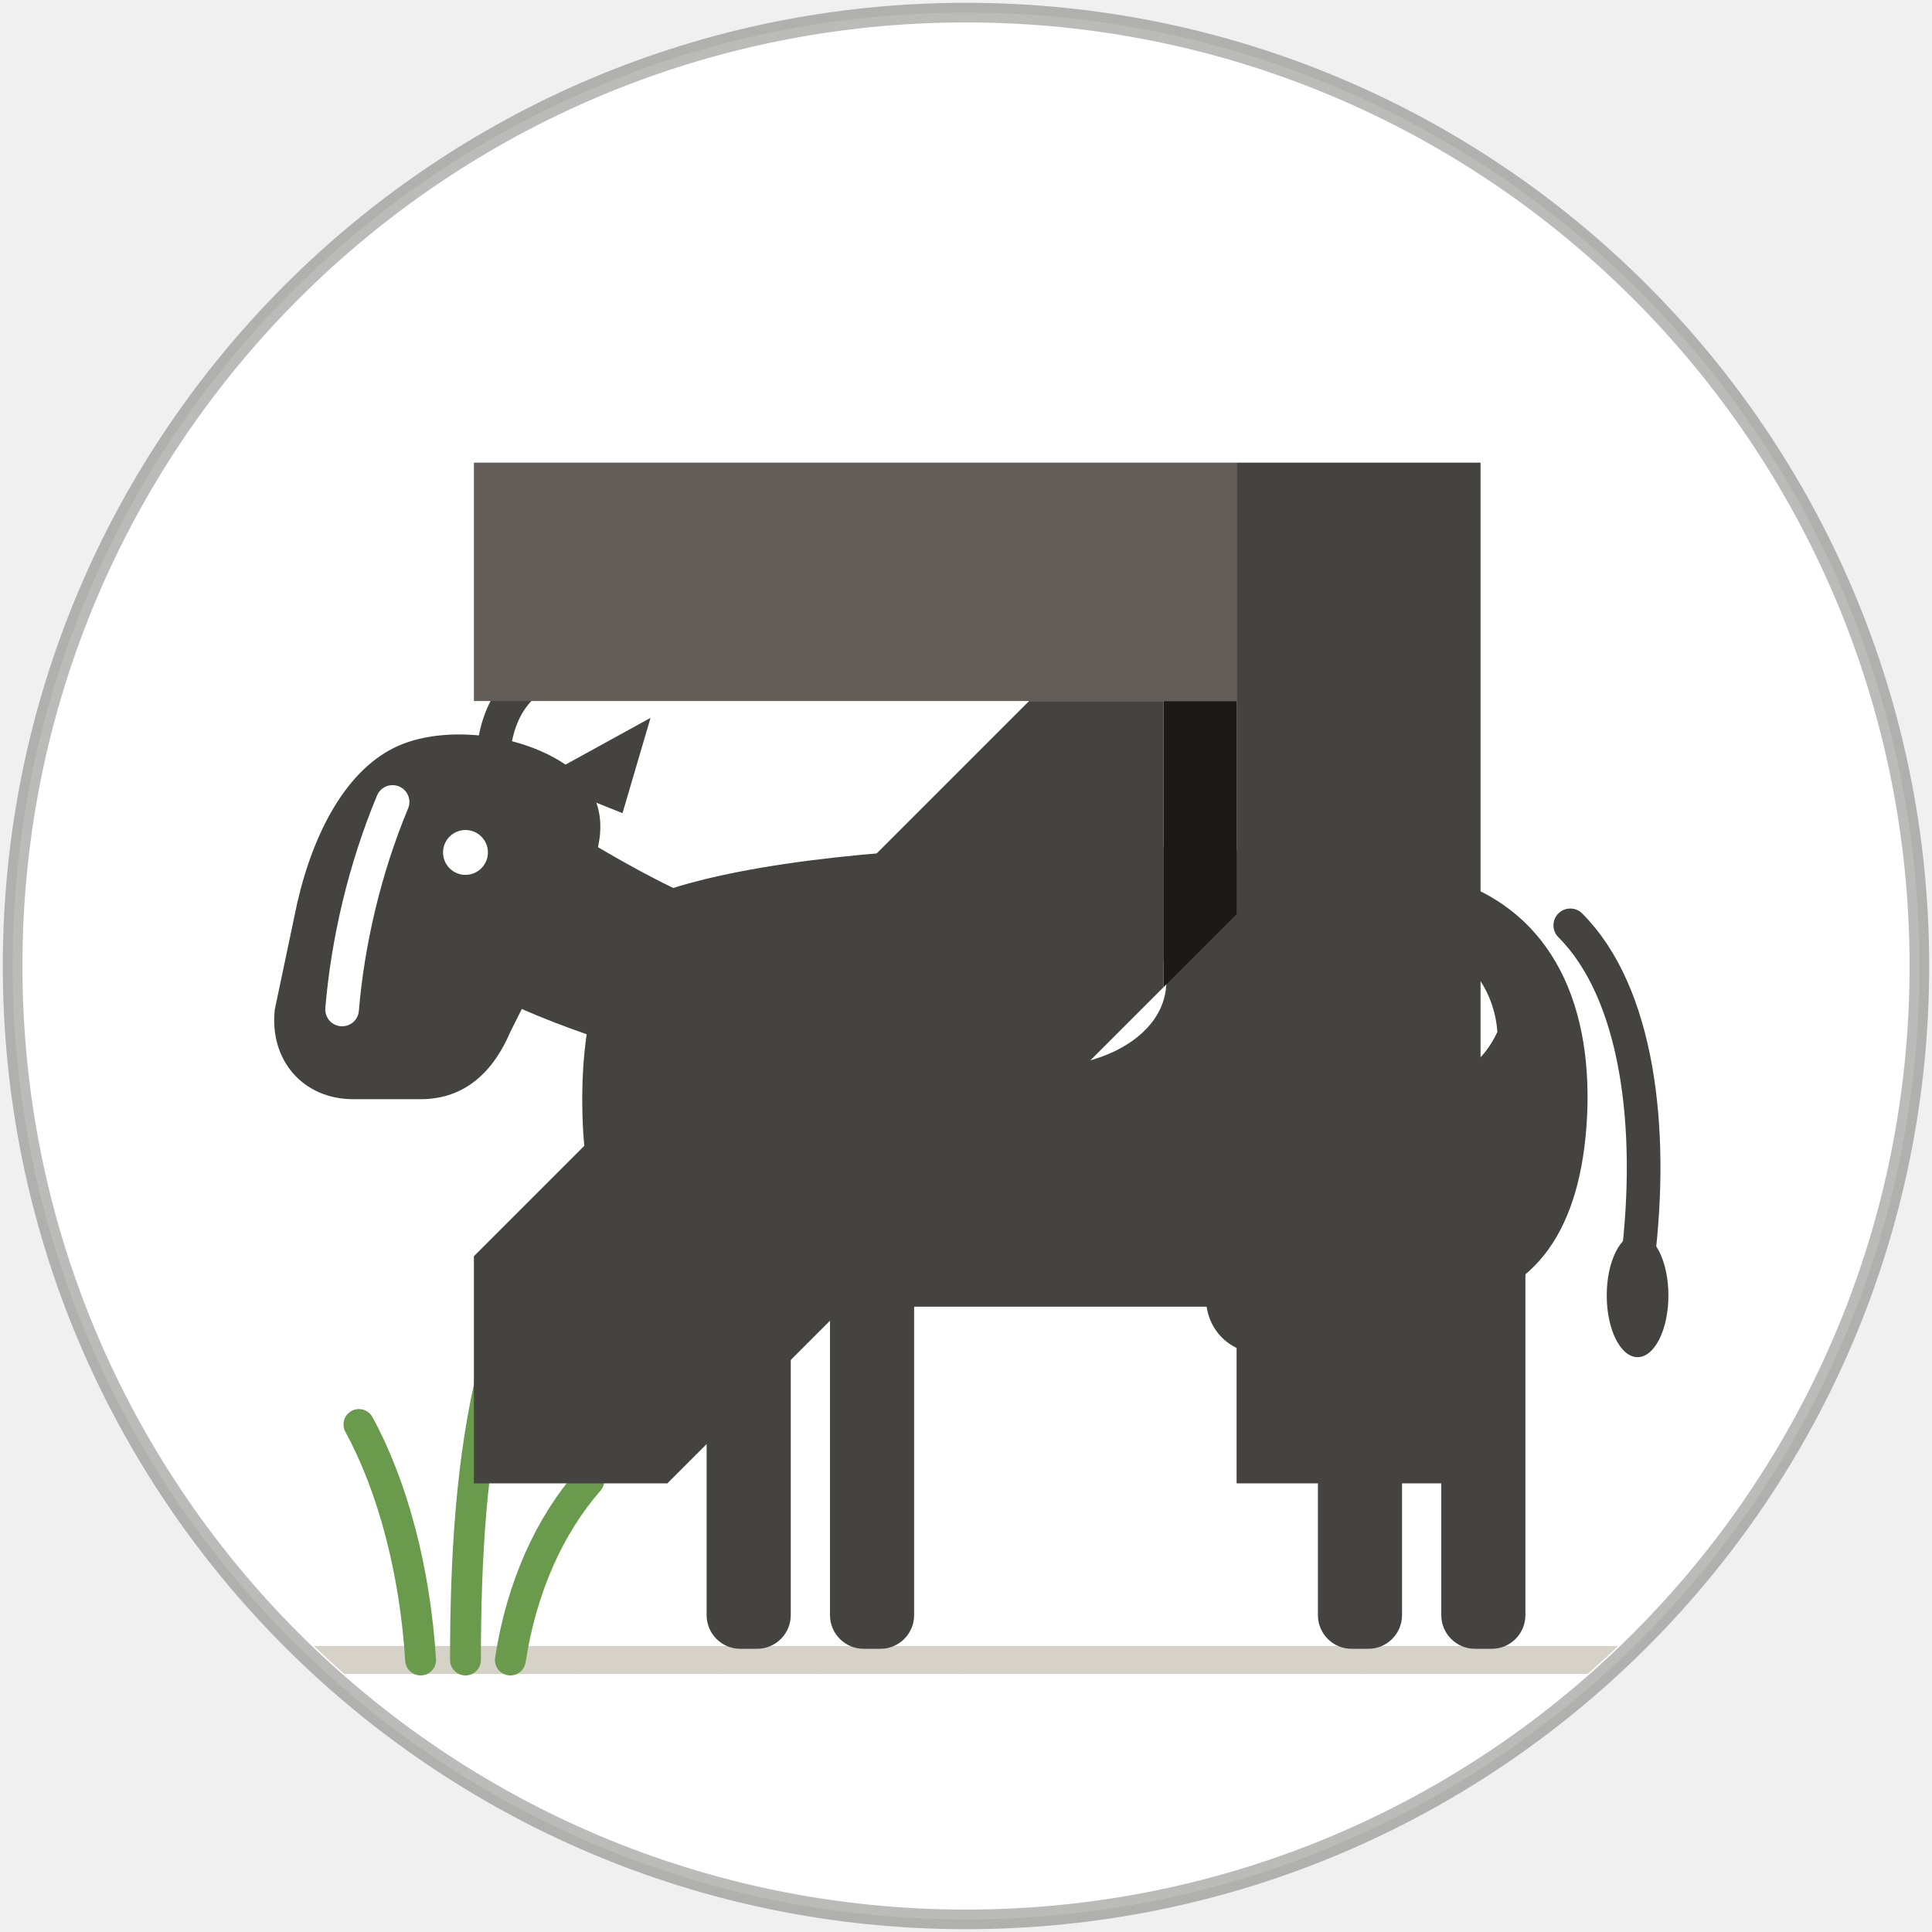
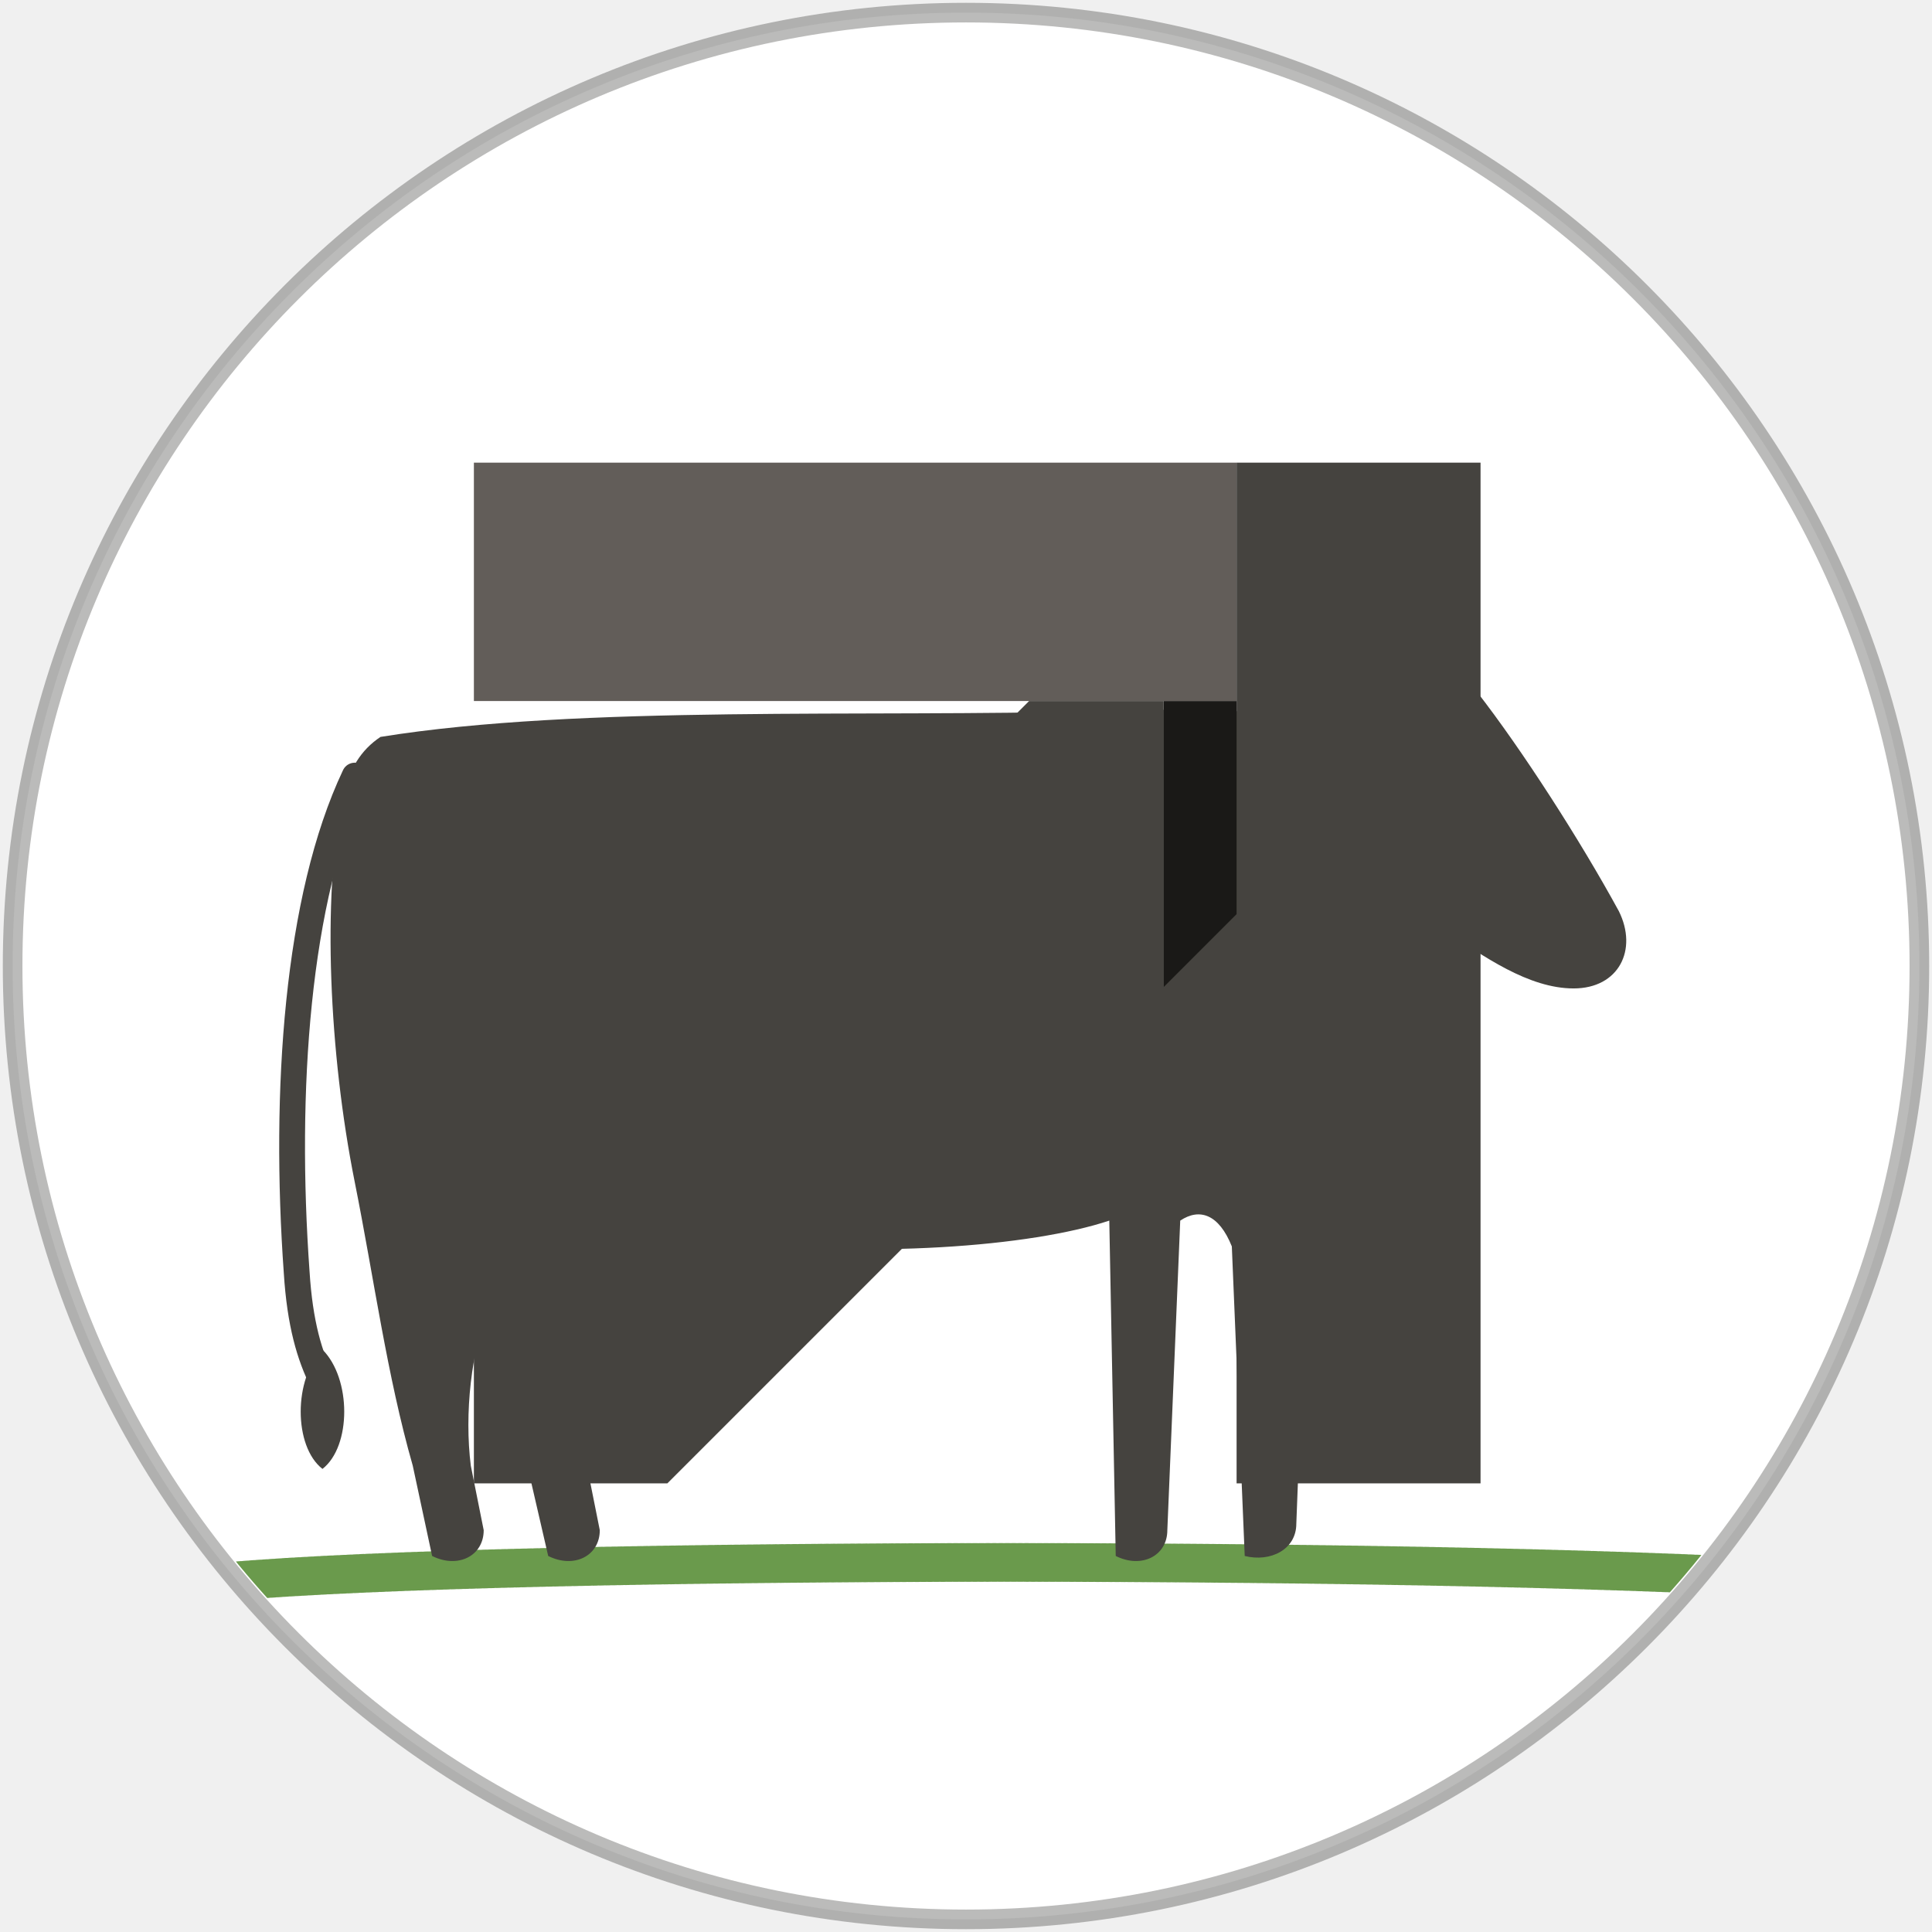
<svg xmlns="http://www.w3.org/2000/svg" viewBox="0 0 689 689" width="689" height="689" role="img" aria-label="Upande Livestock">
  <style>
    .arrow { transform-box: view-box; transform-origin: 348.5px 347px; }
-     .tuft { transform-box: fill-box; transform-origin: 50% 100%; }
-     .head { transform-box: view-box; transform-origin: 246px 330px; }
-     .tail { transform-box: view-box; transform-origin: 562px 332px; }
-     .sway { transform-box: view-box; transform-origin: 166px 592px; }
+     .head { transform-box: fill-box; transform-origin: 10% 70%; }
+     .tail { transform-box: fill-box; transform-origin: 60% 0%; }
    .arrow { animation: lv-in-0 5625ms cubic-bezier(.3,.7,.2,1) infinite both; }
    .scene { animation: lv-in-1 5625ms cubic-bezier(.3,.7,.2,1) infinite both; }
    .ground { animation: lv-in-2 5625ms cubic-bezier(.3,.7,.2,1) infinite both; }
    .cow { animation: lv-in-3 5625ms cubic-bezier(.3,.7,.2,1) infinite both; }
-     .tuft { animation: lv-in-4 5625ms cubic-bezier(.3,.7,.2,1) infinite both; }
    .head { animation: lv-round-0 5625ms cubic-bezier(.3,.7,.2,1) infinite both; }
    .tail { animation: lv-round-1 5625ms cubic-bezier(.3,.7,.2,1) infinite both; }
-     .sway { animation: lv-round-2 5625ms cubic-bezier(.3,.7,.2,1) infinite both; }
    @keyframes lv-in-0 {
      0% { transform: translate(0px, 0px) scale(1); }
      9.9% { transform: translate(186px, -190px) scale(.3); }
      18% { transform: translate(186px, -190px) scale(.3); }
      82% { transform: translate(186px, -190px) scale(.3); }
      90.1% { transform: translate(186px, -190px) scale(.3); }
      100% { transform: translate(0px, 0px) scale(1); }
    }
    @keyframes lv-in-1 {
      0% { opacity: 0; }
      2.16% { opacity: 1; }
      18% { opacity: 1; }
      82% { opacity: 1; }
      97.84% { opacity: 1; }
      100% { opacity: 0; }
    }
    @keyframes lv-in-2 {
      0% { strokeDashoffset: 1; }
      1.8% { strokeDashoffset: 1; }
      9% { strokeDashoffset: 0; }
      18% { strokeDashoffset: 0; }
      82% { strokeDashoffset: 0; }
      91% { strokeDashoffset: 0; }
      98.2% { strokeDashoffset: 1; }
      100% { strokeDashoffset: 1; }
    }
    @keyframes lv-in-3 {
-       0% { transform: translate(-110px, 0px); opacity: 0; }
-       4.5% { transform: translate(-110px, 0px); opacity: 0; }
+       0% { transform: translate(-120px, 0px); opacity: 0; }
+       4.5% { transform: translate(-120px, 0px); opacity: 0; }
      8.1% { opacity: 1; }
-       16.2% { transform: translate(0px, 0px); opacity: 1; }
+       16.56% { transform: translate(0px, 0px); opacity: 1; }
      18% { transform: translate(0px, 0px); opacity: 1; }
      82% { transform: translate(0px, 0px); opacity: 1; }
-       83.8% { transform: translate(0px, 0px); opacity: 1; }
+       83.44% { transform: translate(0px, 0px); opacity: 1; }
      91.9% { opacity: 1; }
-       95.5% { transform: translate(-110px, 0px); opacity: 0; }
-       100% { transform: translate(-110px, 0px); opacity: 0; }
-     }
-     @keyframes lv-in-4 {
-       0% { transform: scale(1, 0); }
-       12.6% { transform: scale(1, 0); }
-       18% { transform: scale(1, 1); }
-       82% { transform: scale(1, 1); }
-       87.4% { transform: scale(1, 0); }
-       100% { transform: scale(1, 0); }
+       95.5% { transform: translate(-120px, 0px); opacity: 0; }
+       100% { transform: translate(-120px, 0px); opacity: 0; }
    }
    @keyframes lv-round-0 {
      0% { transform: rotate(0deg); }
      18% { transform: rotate(0deg); }
-       25.68% { transform: rotate(0deg); }
-       39.76% { transform: rotate(-30deg); }
-       46.16% { transform: rotate(-26deg); }
-       51.28% { transform: rotate(-30deg); }
-       56.4% { transform: rotate(-26deg); }
-       61.52% { transform: rotate(-30deg); }
-       73.04% { transform: rotate(0deg); }
+       27.6% { transform: rotate(0deg); }
+       42.32% { transform: rotate(16deg); }
+       50% { transform: rotate(13deg); }
+       56.4% { transform: rotate(16deg); }
+       70.48% { transform: rotate(0deg); }
      82% { transform: rotate(0deg); }
      100% { transform: rotate(0deg); }
    }
    @keyframes lv-round-1 {
      0% { transform: rotate(0deg); }
      18% { transform: rotate(0deg); }
-       62.8% { transform: rotate(0deg); }
-       67.92% { transform: rotate(14deg); }
-       73.04% { transform: rotate(-8deg); }
-       78.16% { transform: rotate(0deg); }
-       82% { transform: rotate(0deg); }
-       100% { transform: rotate(0deg); }
-     }
-     @keyframes lv-round-2 {
-       0% { transform: rotate(0deg); }
-       18% { transform: rotate(0deg); }
-       41.04% { transform: rotate(0deg); }
-       46.16% { transform: rotate(8deg); }
-       51.28% { transform: rotate(-3deg); }
-       56.4% { transform: rotate(8deg); }
-       62.8% { transform: rotate(0deg); }
+       57.68% { transform: rotate(0deg); }
+       64.08% { transform: rotate(-12deg); }
+       70.48% { transform: rotate(7deg); }
+       75.6% { transform: rotate(0deg); }
      82% { transform: rotate(0deg); }
      100% { transform: rotate(0deg); }
    }
    @media (prefers-reduced-motion: reduce) {
      .arrow, .scene, .scene * { animation: none !important; }
      .scene { opacity: 0; }
    }
  </style>
  <defs>
    <clipPath id="lv-disc">
      <circle cx="344.5" cy="344.5" r="336" />
    </clipPath>
  </defs>
  <circle cx="344.5" cy="344.5" r="340" fill="#ffffff" stroke="#1c1b19" stroke-opacity=".3" stroke-width="7" />
  <g clip-path="url(#lv-disc)">
    <g class="scene">
-       <path d="M110 592 L590 592" class="ground" fill="none" stroke="#d6d2c8" stroke-width="10" stroke-linecap="round" pathLength="1" stroke-dasharray="1" />
-       <g class="tuft">
-         <g class="sway">
-           <path d="M150 592 C148 560 140 530 128 508" fill="none" stroke="#6a9a4c" stroke-width="11" stroke-linecap="round" />
-           <path d="M166 592 C166 556 168 520 176 488" fill="none" stroke="#6a9a4c" stroke-width="11" stroke-linecap="round" />
-           <path d="M182 592 C186 566 196 544 210 528" fill="none" stroke="#6a9a4c" stroke-width="11" stroke-linecap="round" />
-         </g>
-       </g>
-       <g class="cow">
-         <g class="tail">
-           <path d="M560 330 C584 354 590 402 584 450" fill="none" stroke="#45433f" stroke-width="12" stroke-linecap="round" />
-           <ellipse cx="584" cy="462" rx="11" ry="22" fill="#45433f" />
-         </g>
-         <rect x="252" y="440" width="30" height="148" rx="12" fill="#45433f" />
-         <rect x="296" y="440" width="30" height="148" rx="12" fill="#45433f" />
-         <rect x="470" y="440" width="30" height="148" rx="12" fill="#45433f" />
-         <rect x="514" y="440" width="30" height="148" rx="12" fill="#45433f" />
-         <path d="M236 318 C300 296 452 298 512 312 C552 322 568 356 566 398 C564 438 548 462 516 466              L262 466 C226 464 210 436 208 404 C206 370 212 334 236 318 Z" fill="#45433f" />
-         <path d="M430 462 C430 490 472 490 472 462 Z" fill="#45433f" />
-         <path d="M328 322 C360 312 404 318 414 340 C424 366 394 384 362 380 C334 376 314 352 328 322 Z" fill="#ffffff" />
-         <path d="M472 330 C502 324 532 340 534 368 C522 394 488 392 472 374 C460 360 460 338 472 330 Z" fill="#ffffff" />
-         <g class="head">
-           <path d="M252 322 C232 314 206 298 190 288 L170 352 C192 364 222 374 254 382 Z" fill="#45433f" />
-           <path d="M206 276 C190 262 160 258 142 266 C124 274 112 296 106 322 L98 360 C96 378 108 392 126 392                L150 392 C166 392 176 382 182 368 L210 312 C216 298 216 286 206 276 Z" fill="#45433f" />
-           <path d="M192 278 L232 256 L222 290 Z" fill="#45433f" />
-           <path d="M176 268 C178 248 190 238 206 236" fill="none" stroke="#45433f" stroke-width="12" stroke-linecap="round" />
-           <path d="M140 286 C130 310 124 336 122 360" fill="none" stroke="#ffffff" stroke-width="12" stroke-linecap="round" />
-           <circle cx="166" cy="304" r="8" fill="#ffffff" />
+       <g transform="translate(46 180) scale(1.15)">
+         <path class="ground" d="M30 334 C120 326 420 326 530 334" fill="none" stroke="#6a9a4c" stroke-width="12" stroke-linecap="round" pathLength="1" stroke-dasharray="1" />
+         <g class="cow">
+           <g class="tail">
+             <path d="M70 84 C52 122 48 182 52 238 C53 254 56 264 60 272" fill="none" stroke="#45433f" stroke-width="8" stroke-linecap="round" />
+             <path d="M60 262 C51 271 51 292 60 299 C69 292 69 271 60 262 Z" fill="#45433f" />
+           </g>
+           <path d="M78 72 C140 62 230 66 300 64 C330 63 352 64 370 66 C380 64 388 60 392 56 C396 80 402 110 408 132 C396 136 388 150 382 166 C376 184 370 198 366 212 L362 316 C362 324 354 328 346 326 L342 230 C338 220 332 218 326 222 L322 318 C322 326 314 330 306 326 L304 222 C280 230 230 234 180 228 C166 226 156 230 150 244 C142 262 140 282 142 298 L146 318 C146 326 138 330 130 326 L124 300 C118 282 114 266 112 248 C106 262 104 282 106 298 L110 318 C110 326 102 330 94 326 L88 298 C80 270 76 240 70 210 C62 170 60 122 66 92 C68 82 72 76 78 72 Z" fill="#45433f" />
+           <path class="head" d="M392 56 L384 42 L404 52 C410 50 416 52 418 58 C432 76 450 104 462 126 C468 138 462 150 448 150 C434 150 420 140 408 132 C398 126 388 110 384 92 C382 76 386 64 392 56 Z" fill="#45433f" />
        </g>
      </g>
    </g>
    <g class="arrow">
      <g transform="translate(169 165)">
        <path fill="#625d59" d="M0 0 H272 V85 H0 Z" />
        <path fill="#45433f" d="M272 0 H359 V364 H272 Z" />
        <path fill="#1a1917" d="M246 85 H272 V161 L246 187 Z" />
        <path fill="#45433f" d="M198 85 H246 V187 L69 364 H0 V283 Z" />
      </g>
    </g>
  </g>
</svg>
